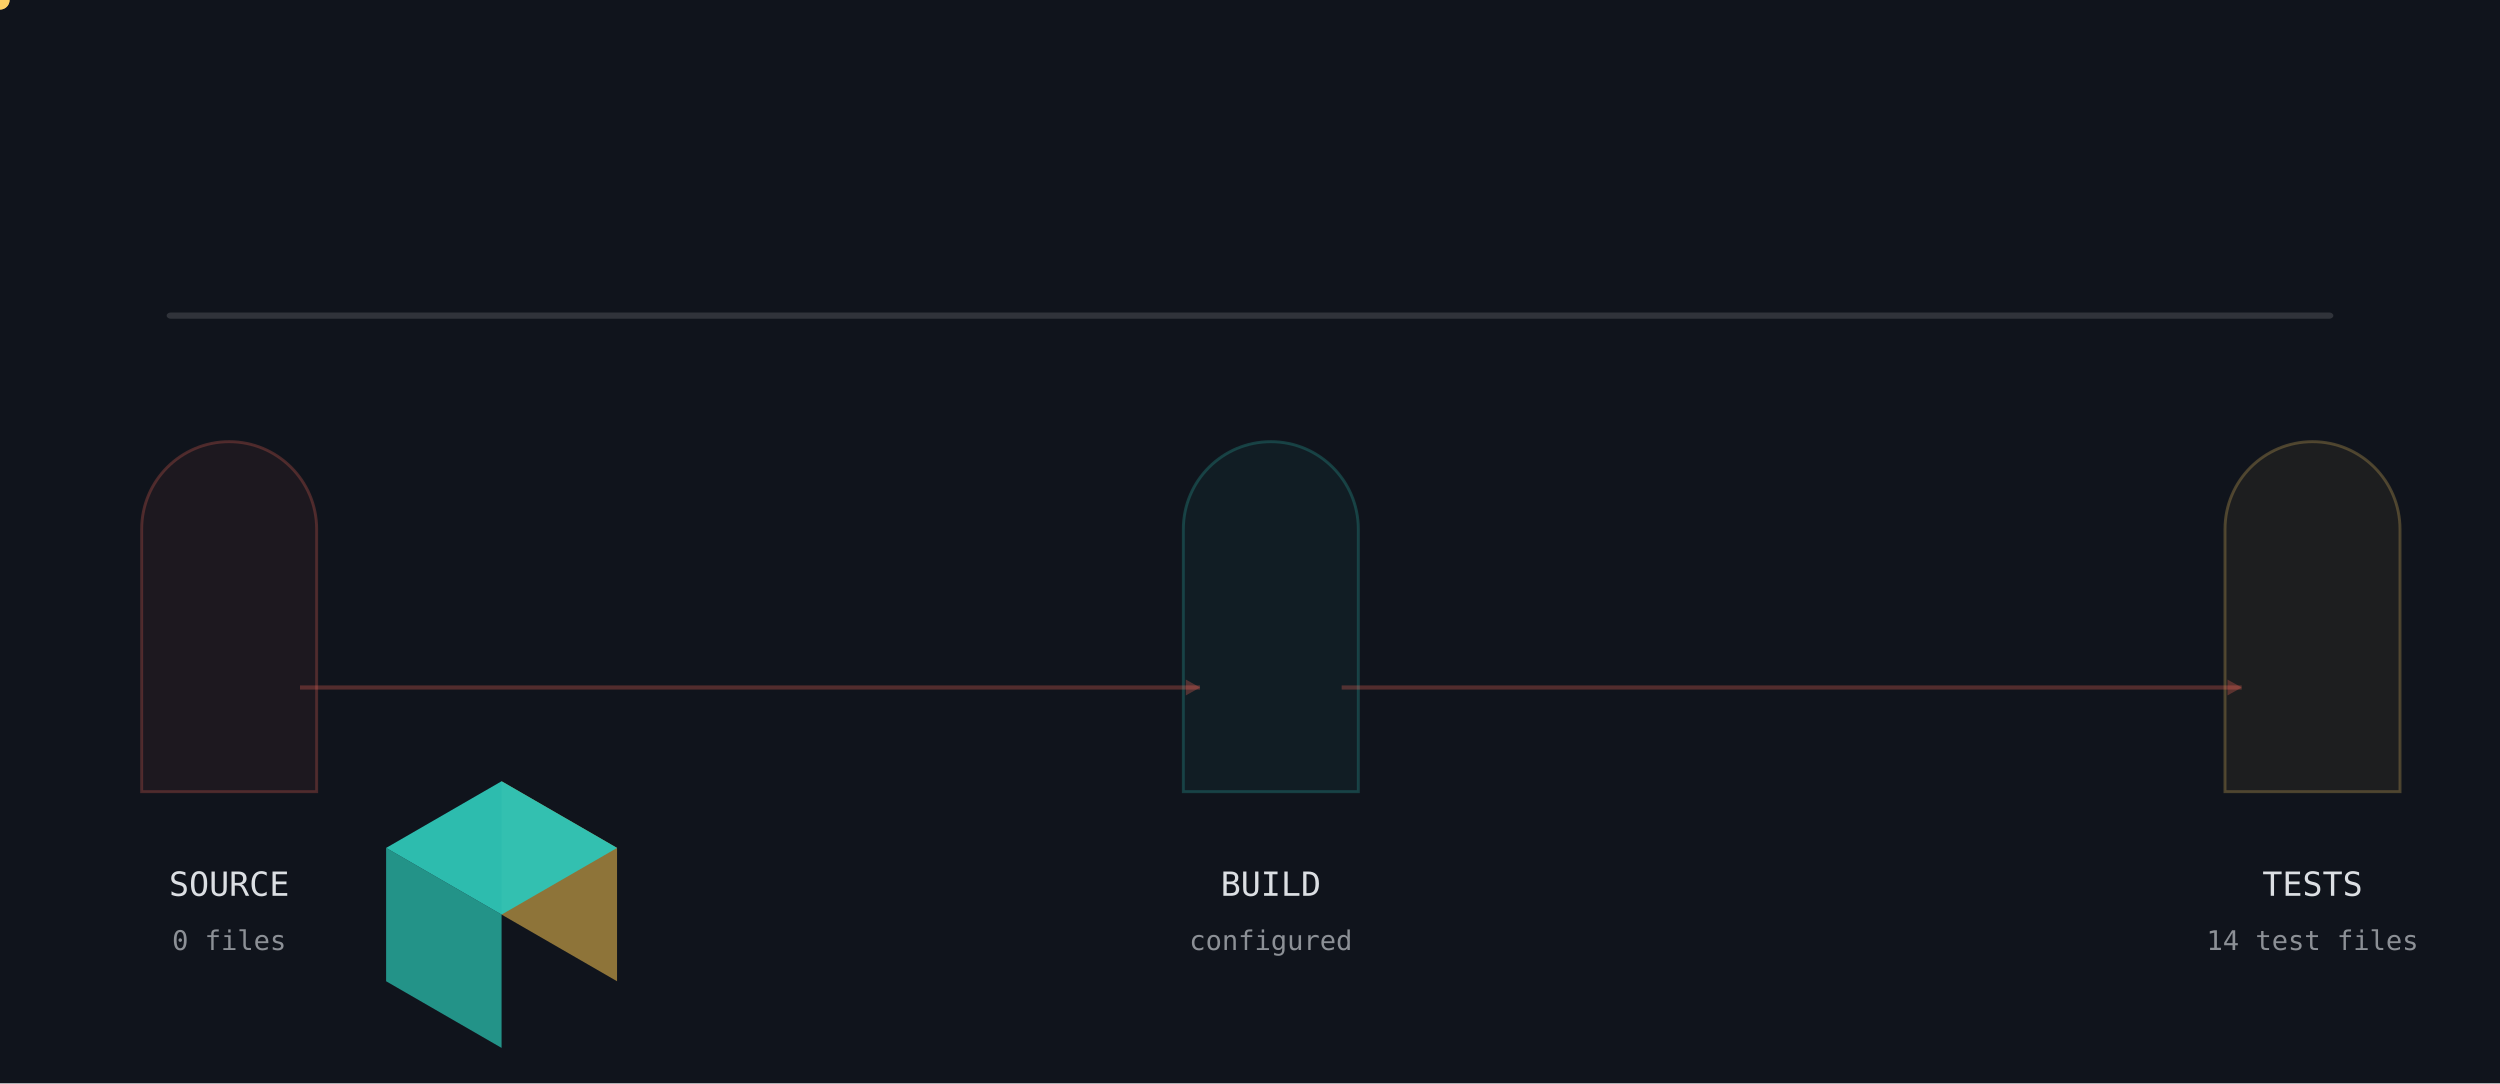
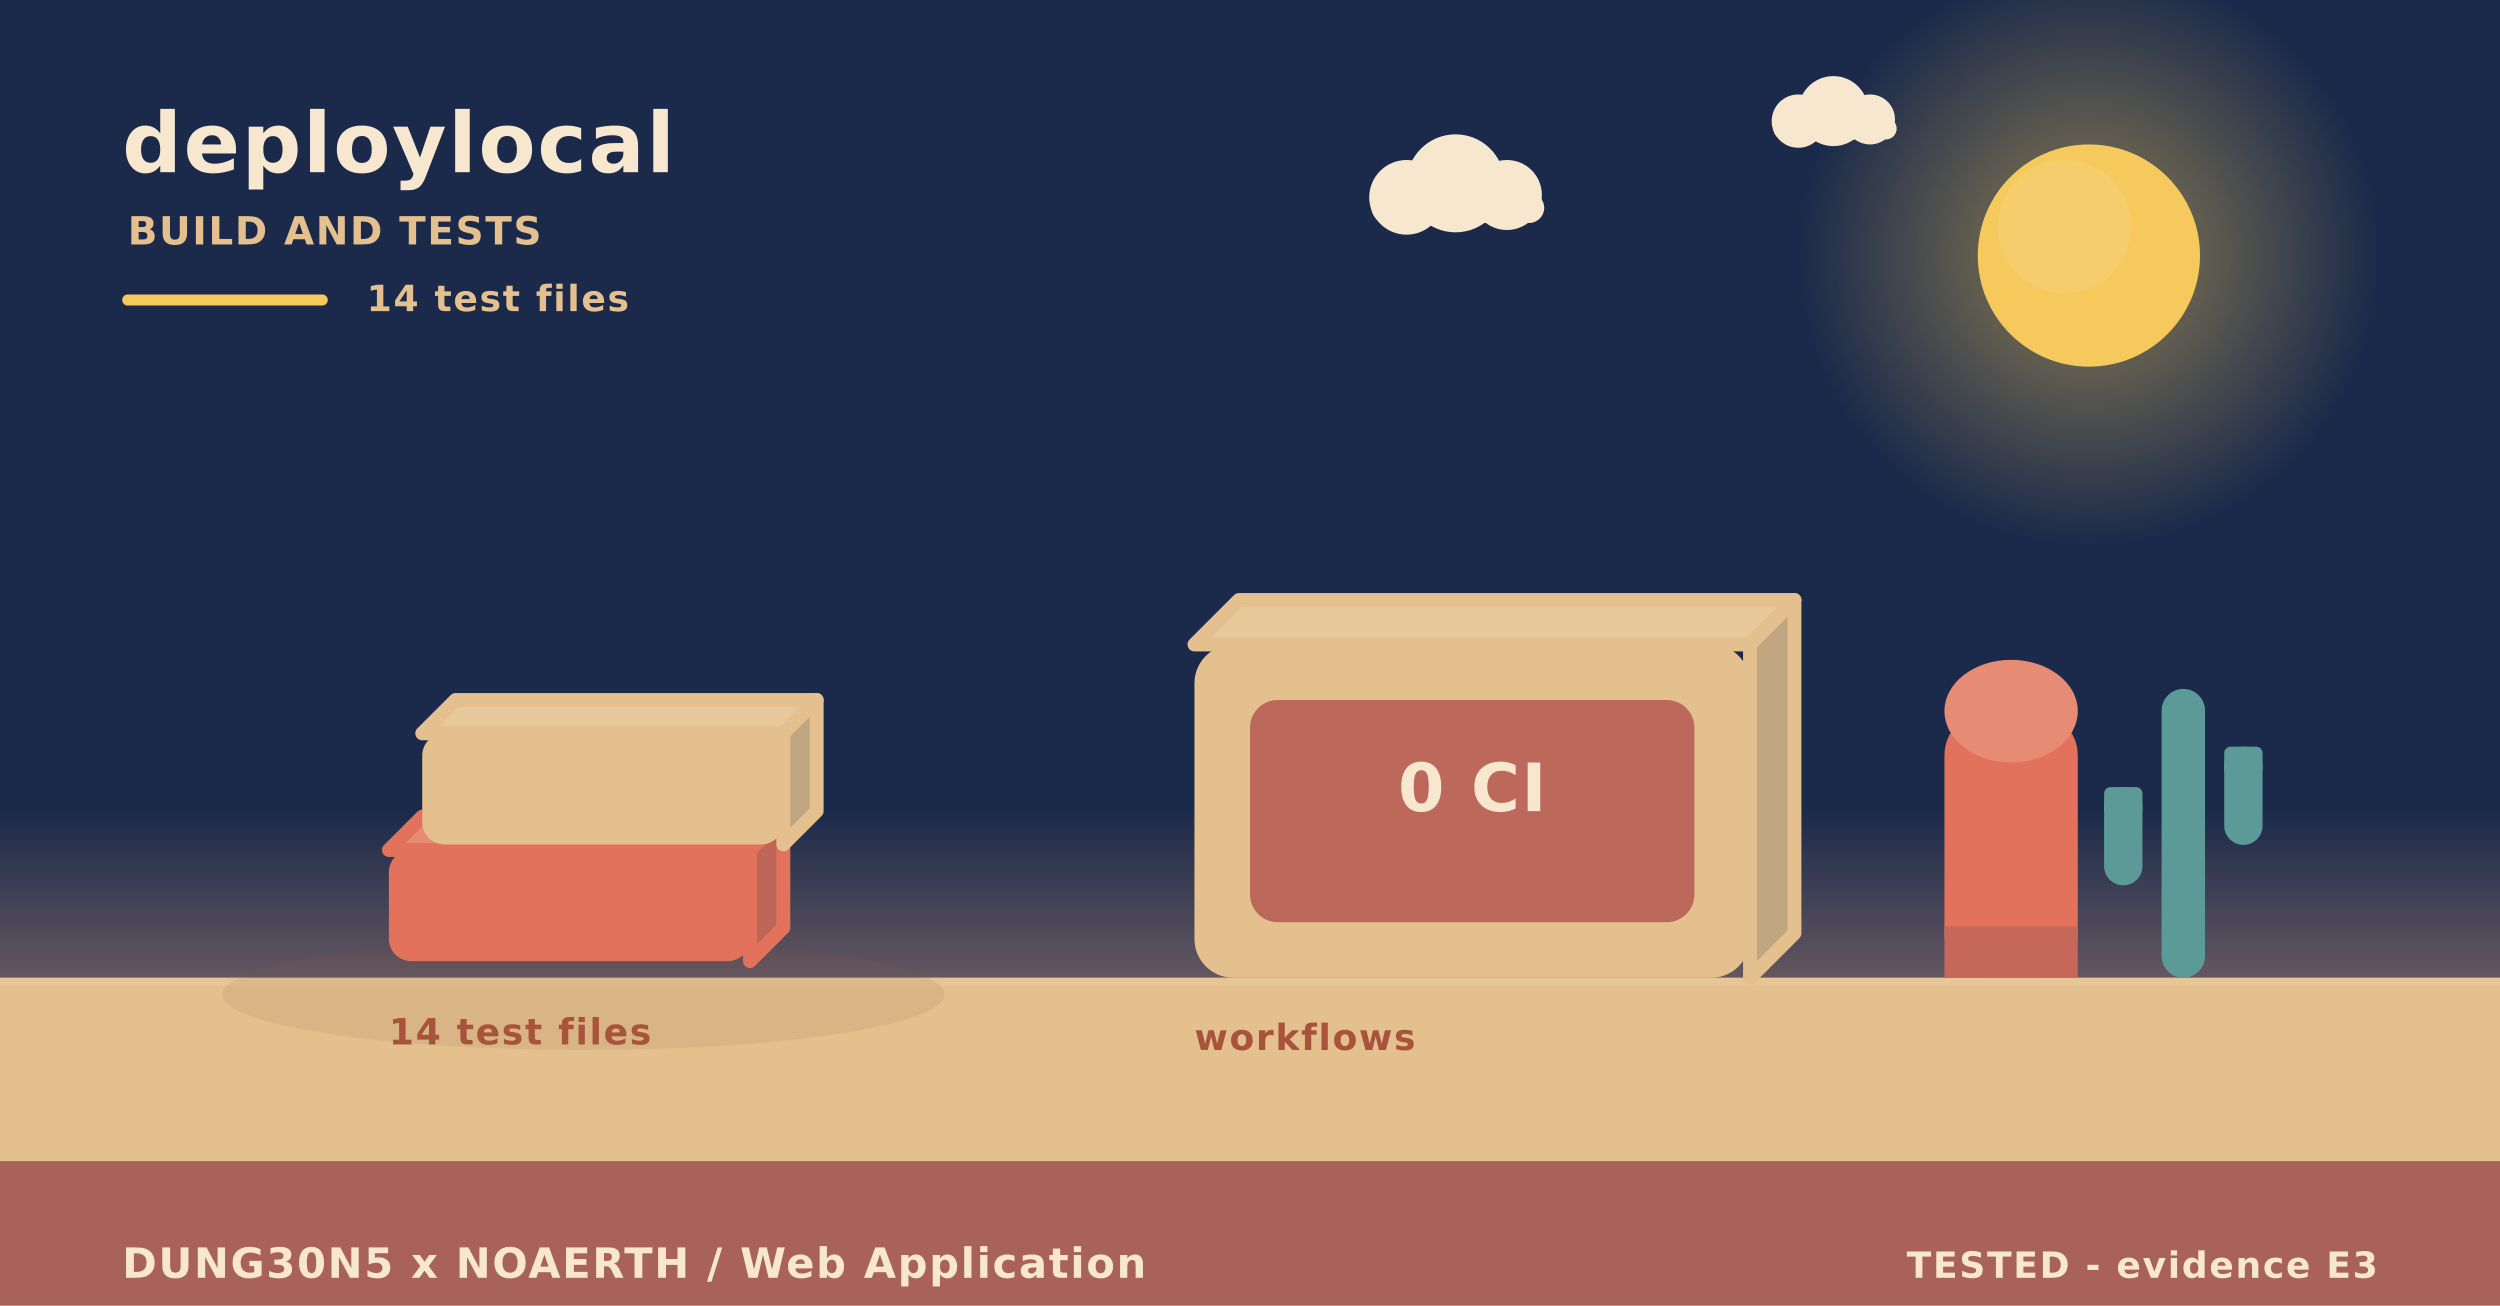
- <svg xmlns="http://www.w3.org/2000/svg" viewBox="0 0 1200 520" width="1200" height="520" role="img" aria-label="deploylocal build evidence">
-   <rect width="1200" height="520" fill="#10141c" />
-   <defs>
-     <linearGradient id="gb" x1="0" y1="0" x2="1" y2="1">
-       <stop offset="0%" stop-color="#ff6b5a" />
-       <stop offset="100%" stop-color="#2ec4b6" />
-     </linearGradient>
-   </defs>
-   <rect x="80.00" y="150.00" width="1040.00" height="3.00" rx="2.00" fill="rgba(242,245,249,0.140)" opacity="1.00" />
-   <path d="M68.00,380.00 L68.00,254.00 A42.00,42.00 0 0 1 152.00,254.00 L152.00,380.00 Z" fill="rgba(255,107,90,0.100)" opacity="0.55" stroke="rgba(255,107,90,0.450)" stroke-width="1.4" />
-   <polygon points="-192.26,189.00 -136.83,221.00 -136.83,157.00 -192.26,125.00" fill="#94793b" opacity="0.95" />
-   <polygon points="-247.68,221.00 -192.26,253.00 -192.26,189.00 -247.68,157.00" fill="#24998e" opacity="0.95" />
-   <polygon points="-192.26,125.00 -136.83,157.00 -192.26,189.00 -247.68,157.00" fill="#ff6b5a" opacity="0.95" />
-   <text x="110" y="430" font-family="ui-monospace,Menlo,monospace" font-size="16" fill="rgba(242,245,249,0.900)" text-anchor="middle">SOURCE</text>
-   <text x="110" y="456" font-family="ui-monospace,Menlo,monospace" font-size="13" fill="rgba(242,245,249,0.550)" text-anchor="middle">0 files</text>
-   <path d="M568.00,380.00 L568.00,254.00 A42.00,42.00 0 0 1 652.00,254.00 L652.00,380.00 Z" fill="rgba(46,196,182,0.100)" opacity="0.55" stroke="rgba(46,196,182,0.450)" stroke-width="1.4" />
-   <polygon points="240.76,439.00 296.18,471.00 296.18,407.00 240.76,375.00" fill="#94793b" opacity="0.95" />
-   <polygon points="185.33,471.00 240.76,503.00 240.76,439.00 185.33,407.00" fill="#24998e" opacity="0.95" />
-   <polygon points="240.76,375.00 296.18,407.00 240.76,439.00 185.33,407.00" fill="#2ec4b6" opacity="0.95" />
-   <text x="610" y="430" font-family="ui-monospace,Menlo,monospace" font-size="16" fill="rgba(242,245,249,0.900)" text-anchor="middle">BUILD</text>
-   <text x="610" y="456" font-family="ui-monospace,Menlo,monospace" font-size="13" fill="rgba(242,245,249,0.550)" text-anchor="middle">configured</text>
-   <line x1="144.00" y1="330.00" x2="576.00" y2="330.00" stroke="rgba(255,107,90,0.500)" stroke-width="2.00" opacity="0.55" />
-   <polygon points="576.00,330.00 569.20,326.20 569.20,333.80" fill="rgba(255,107,90,0.500)" opacity="0.55" />
-   <g opacity="0.9">
-     <circle cx="0.00" cy="0.00" r="4.60" fill="#ffd166" opacity="1.00" />
-     <animateTransform attributeName="transform" type="translate" values="144.00,330.00 576.00,330.00" dur="3.833s" begin="0.0s" repeatCount="indefinite" />
-     <animateTransform attributeName="transform" type="translate" values="576.00,330.00 144.00,330.00" dur="3.833s" begin="1.917s" repeatCount="indefinite" />
+ <svg xmlns="http://www.w3.org/2000/svg" width="900" height="470" viewBox="0 0 900 470" role="img" aria-label="deploylocal - how it is verified">
+   <linearGradient id="skyb" x1="0" y1="0" x2="0" y2="1">
+     <stop offset="0" stop-color="#1b2a4a" />
+     <stop offset="0.62" stop-color="#1b2a4a" />
+     <stop offset="1" stop-color="#f3ad8a" />
+   </linearGradient>
+   <rect width="900" height="470" fill="url(#skyb)" />
+   <radialGradient id="sunb">
+     <stop offset="0.35" stop-color="#f5c95c" stop-opacity="0.34" />
+     <stop offset="1" stop-color="#f5c95c" stop-opacity="0" />
+   </radialGradient>
+   <circle cx="752" cy="92" r="104" fill="url(#sunb)" />
+   <circle cx="752" cy="92" r="40" fill="#f5c95c" />
+   <circle cx="743.2" cy="81.6" r="24" fill="#f5d27e" opacity="0.5" />
+   <g>
+     <circle cx="524" cy="66" r="17.64" fill="#f6e7ce" />
+     <circle cx="506.36" cy="71.04" r="13.44" fill="#f6e7ce" />
+     <circle cx="542.48" cy="70.2" r="12.6" fill="#f6e7ce" />
+     <rect x="493.76" y="69.36" width="62.16" height="10.92" rx="5.46" fill="#f6e7ce" />
+     <animateTransform attributeName="transform" type="translate" values="0 0;24 0;0 0" dur="36s" begin="0s" repeatCount="indefinite" />
  </g>
-   <path d="M1068.00,380.00 L1068.00,254.00 A42.00,42.00 0 0 1 1152.00,254.00 L1152.00,380.00 Z" fill="rgba(255,209,102,0.100)" opacity="0.55" stroke="rgba(255,209,102,0.450)" stroke-width="1.4" />
-   <polygon points="673.77,689.00 729.19,721.00 729.19,657.00 673.77,625.00" fill="#94793b" opacity="0.95" />
-   <polygon points="618.34,721.00 673.77,753.00 673.77,689.00 618.34,657.00" fill="#24998e" opacity="0.95" />
-   <polygon points="673.77,625.00 729.19,657.00 673.77,689.00 618.34,657.00" fill="#ffd166" opacity="0.95" />
-   <text x="1110" y="430" font-family="ui-monospace,Menlo,monospace" font-size="16" fill="rgba(242,245,249,0.900)" text-anchor="middle">TESTS</text>
-   <text x="1110" y="456" font-family="ui-monospace,Menlo,monospace" font-size="13" fill="rgba(242,245,249,0.550)" text-anchor="middle">14 test files</text>
-   <line x1="644.00" y1="330.00" x2="1076.00" y2="330.00" stroke="rgba(255,107,90,0.500)" stroke-width="2.00" opacity="0.55" />
-   <polygon points="1076.00,330.00 1069.20,326.20 1069.20,333.80" fill="rgba(255,107,90,0.500)" opacity="0.55" />
-   <g opacity="0.9">
-     <circle cx="0.00" cy="0.00" r="4.60" fill="#ffd166" opacity="1.00" />
-     <animateTransform attributeName="transform" type="translate" values="644.00,330.00 1076.00,330.00" dur="3.833s" begin="0.4s" repeatCount="indefinite" />
-     <animateTransform attributeName="transform" type="translate" values="1076.00,330.00 644.00,330.00" dur="3.833s" begin="2.317s" repeatCount="indefinite" />
+   <g>
+     <circle cx="660" cy="40" r="12.6" fill="#f6e7ce" />
+     <circle cx="647.4" cy="43.6" r="9.6" fill="#f6e7ce" />
+     <circle cx="673.2" cy="43" r="9" fill="#f6e7ce" />
+     <rect x="638.4" y="42.4" width="44.4" height="7.8" rx="3.9" fill="#f6e7ce" />
+     <animateTransform attributeName="transform" type="translate" values="0 0;-18 0;0 0" dur="46s" begin="3s" repeatCount="indefinite" />
  </g>
+   <rect x="0" y="352" width="900" height="118" fill="#e3c08d" />
+   <rect x="0" y="352" width="900" height="3" fill="#e6c596" />
+   <text x="44" y="62" font-family="Verdana,DejaVu Sans,sans-serif" font-size="30" font-weight="700" letter-spacing="0.6" fill="#f6e7ce" text-anchor="start">deploylocal</text>
+   <text x="46" y="88" font-family="Verdana,DejaVu Sans,sans-serif" font-size="14" font-weight="700" letter-spacing="0.6" fill="#e3c08d" text-anchor="start">BUILD AND TESTS</text>
+   <rect x="44" y="106" width="74" height="4" rx="2" fill="#f5c95c" />
+   <text x="132" y="112" font-family="Verdana,DejaVu Sans,sans-serif" font-size="13" font-weight="700" letter-spacing="0.6" fill="#e3c08d" text-anchor="start">14 test files</text>
+   <ellipse cx="210" cy="358" rx="130" ry="20" fill="rgba(138,90,68,0.11)" />
+   <g>
+     <path d="M140,306 L270,306 L282,294 L152,294 Z" fill="#e68c74" stroke="#e2725b" stroke-width="5" stroke-linejoin="round" />
+     <path d="M270,306 L282,294 L282,334 L270,346 Z" fill="#c06658" stroke="#e2725b" stroke-width="5" stroke-linejoin="round" />
+     <rect x="140" y="306" width="130" height="40" rx="8" fill="#e2725b" />
+     <animateTransform attributeName="transform" type="translate" values="0 10;0 0" dur="0.8s" begin="0.5s" fill="freeze" />
+   </g>
+   <g>
+     <path d="M152,264 L282,264 L294,252 L164,252 Z" fill="#e7c99b" stroke="#e3c08d" stroke-width="5" stroke-linejoin="round" />
+     <path d="M282,264 L294,252 L294,292 L282,304 Z" fill="#c1a682" stroke="#e3c08d" stroke-width="5" stroke-linejoin="round" />
+     <rect x="152" y="264" width="130" height="40" rx="8" fill="#e3c08d" />
+     <animateTransform attributeName="transform" type="translate" values="0 10;0 0" dur="0.8s" begin="0.34s" fill="freeze" />
+   </g>
+   <text x="140" y="376" font-family="Verdana,DejaVu Sans,sans-serif" font-size="13" font-weight="700" letter-spacing="0.6" fill="#a8543c" text-anchor="start">14 test files</text>
+   <path d="M430,232 L630,232 L646,216 L446,216 Z" fill="#e7c99b" stroke="#e3c08d" stroke-width="5" stroke-linejoin="round" />
+   <path d="M630,232 L646,216 L646,336 L630,352 Z" fill="#c1a682" stroke="#e3c08d" stroke-width="5" stroke-linejoin="round" />
+   <rect x="430" y="232" width="200" height="120" rx="14" fill="#e3c08d" />
+   <rect x="450" y="252" width="160" height="80" rx="10" fill="#ba6458" opacity="0.94" />
+   <text x="530" y="292" font-family="Verdana,DejaVu Sans,sans-serif" font-size="24" font-weight="700" letter-spacing="0.6" fill="#f6e7ce" text-anchor="middle">0 CI</text>
+   <text x="430" y="378" font-family="Verdana,DejaVu Sans,sans-serif" font-size="13" font-weight="700" letter-spacing="0.6" fill="#a8543c" text-anchor="start">workflows</text>
+   <rect x="700" y="256" width="48" height="96" rx="16" fill="#e2725b" />
+   <ellipse cx="724" cy="256" rx="24" ry="18.46" fill="#e68c74" />
+   <rect x="700" y="333.54" width="48" height="18.46" fill="#c66859" />
+   <rect x="778.18" y="248" width="15.64" height="104" rx="7.82" fill="#5b9a97" />
+   <rect x="757.48" y="283.36" width="13.8" height="35.36" rx="6.9" fill="#5b9a97" />
+   <rect x="757.48" y="283.36" width="13.8" height="10.4" rx="2.3" fill="#5b9a97" />
+   <rect x="800.72" y="268.8" width="13.8" height="35.36" rx="6.9" fill="#5b9a97" />
+   <rect x="800.72" y="268.8" width="13.8" height="10.4" rx="2.3" fill="#5b9a97" />
+   <rect x="0" y="418" width="900" height="52" rx="0" fill="#a65c56" opacity="0.94" />
+   <text x="44" y="460" font-family="Verdana,DejaVu Sans,sans-serif" font-size="15" font-weight="700" letter-spacing="0.6" fill="#f6e7ce" text-anchor="start">DUNG30N5 x NOAERTH  /  Web Application</text>
+   <text x="856" y="460" font-family="Verdana,DejaVu Sans,sans-serif" font-size="13" font-weight="700" letter-spacing="0.6" fill="#f6e7ce" text-anchor="end">TESTED  -  evidence E3</text>
</svg>
